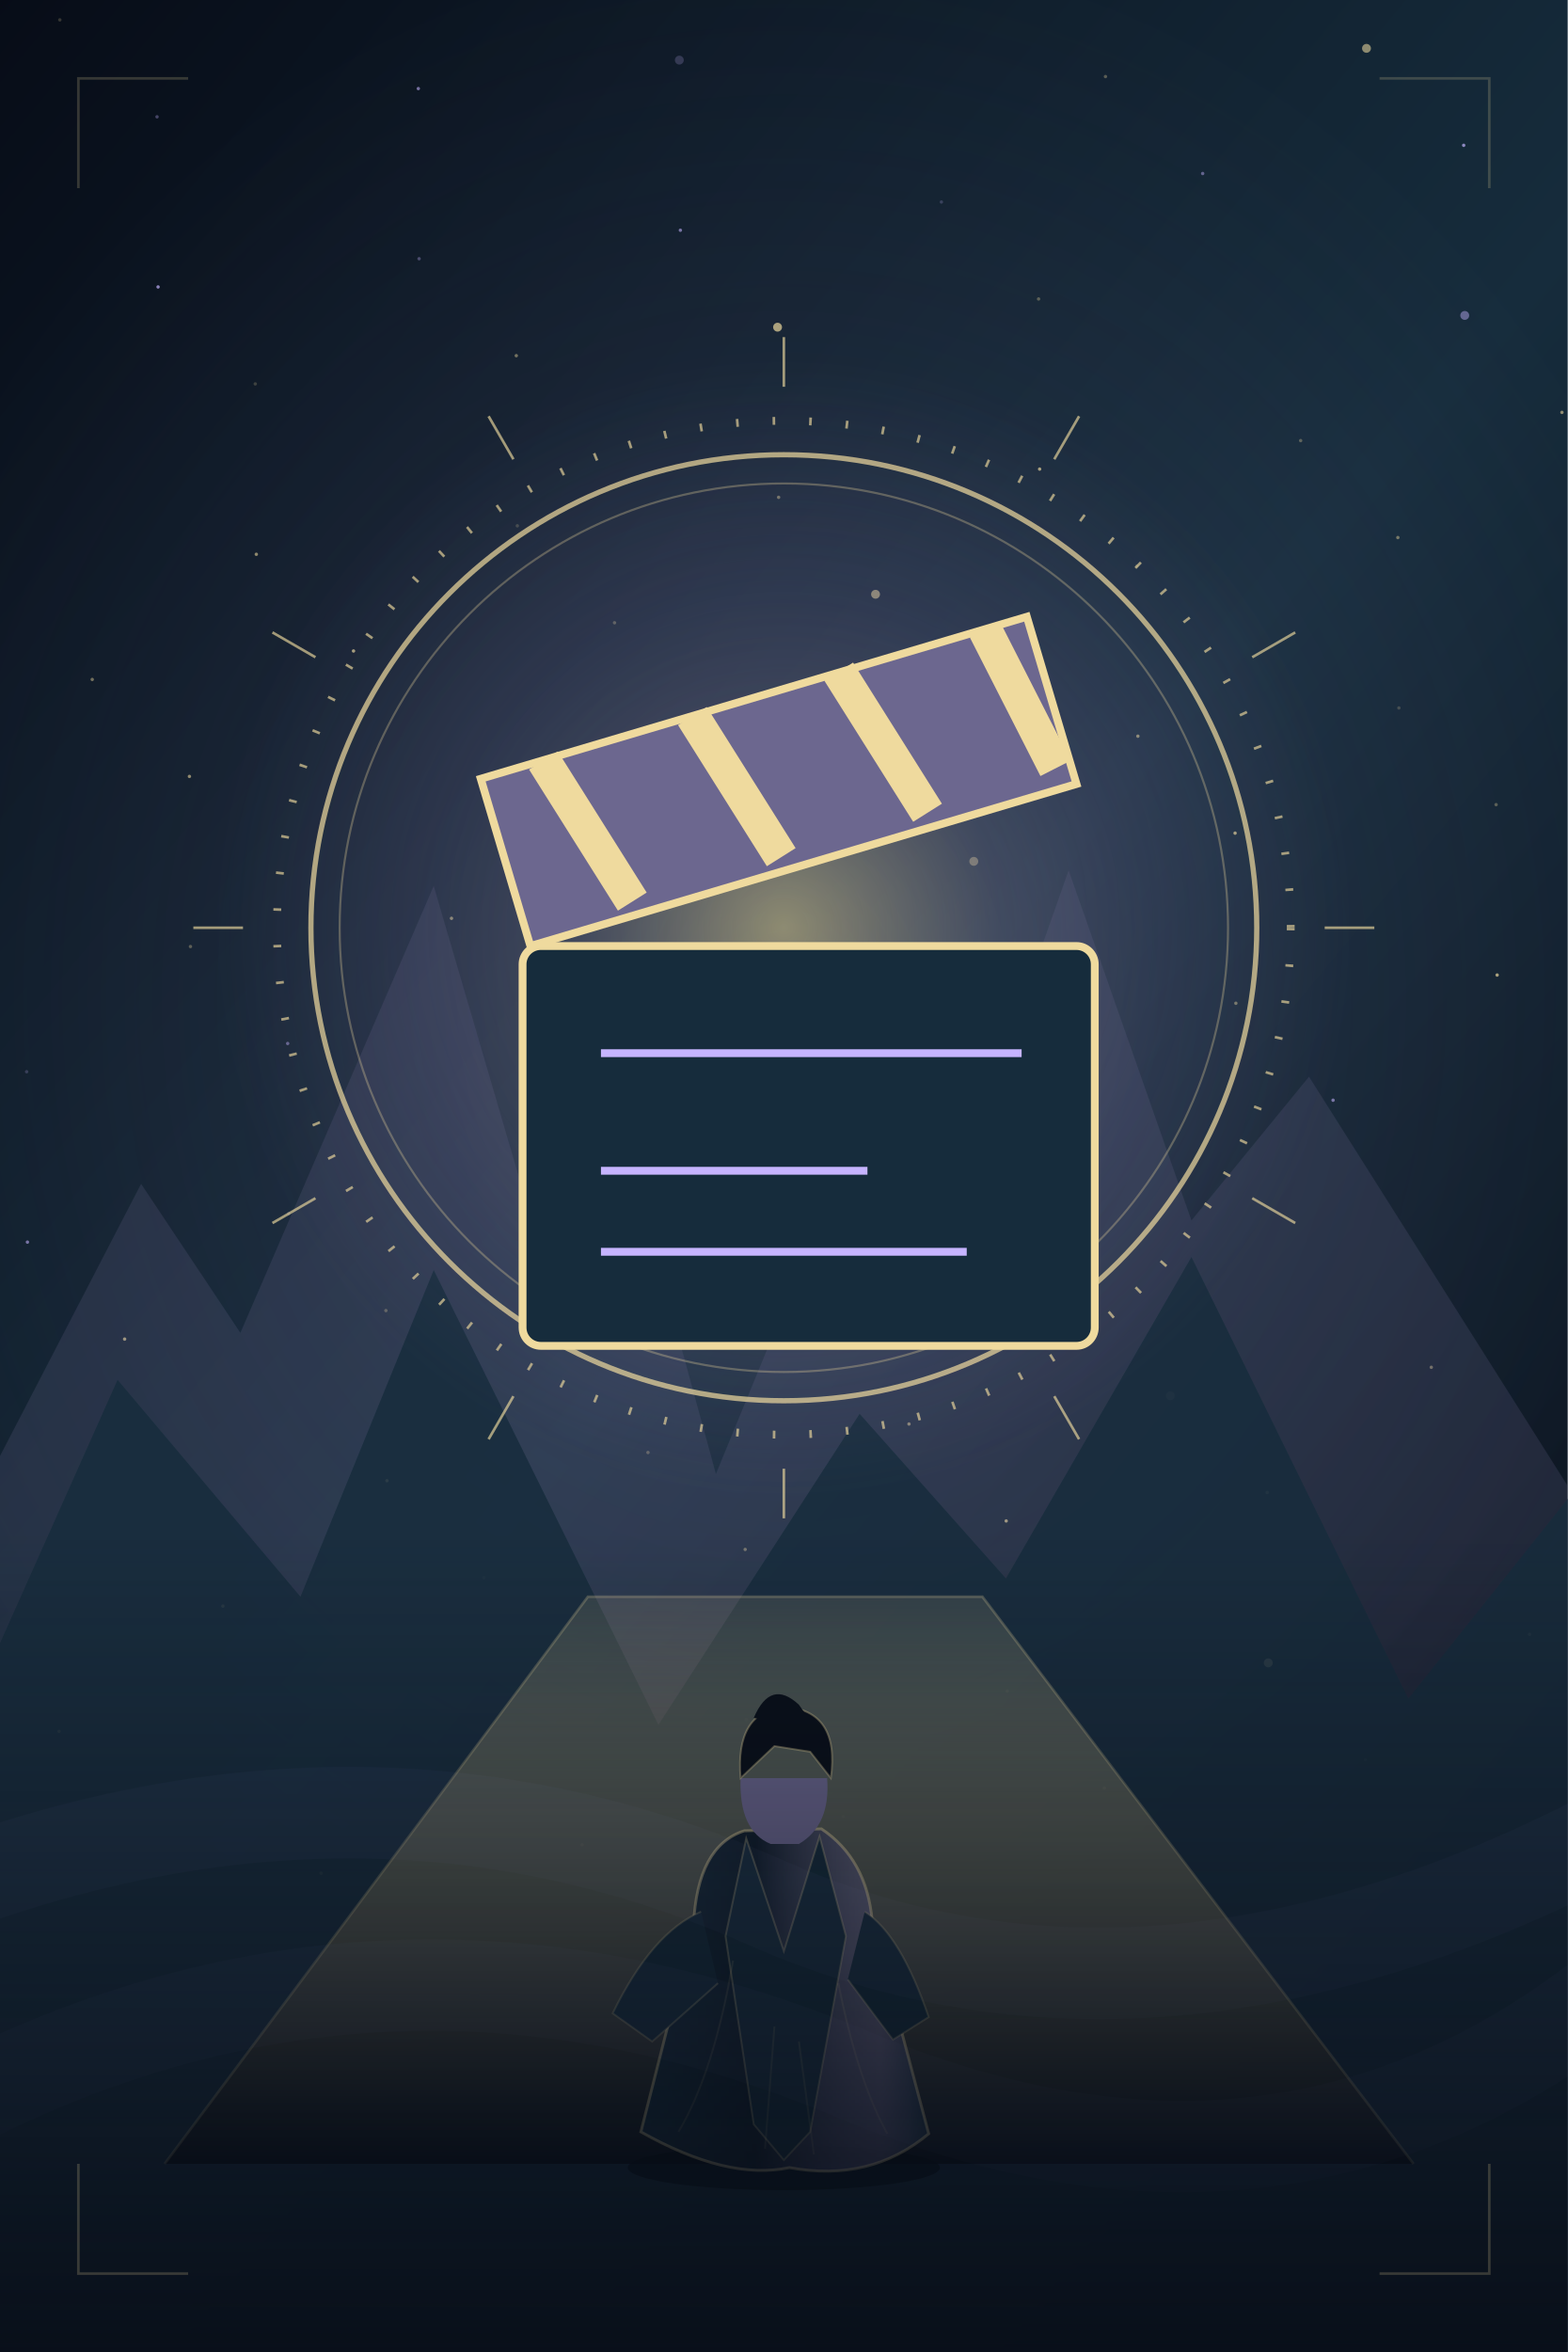
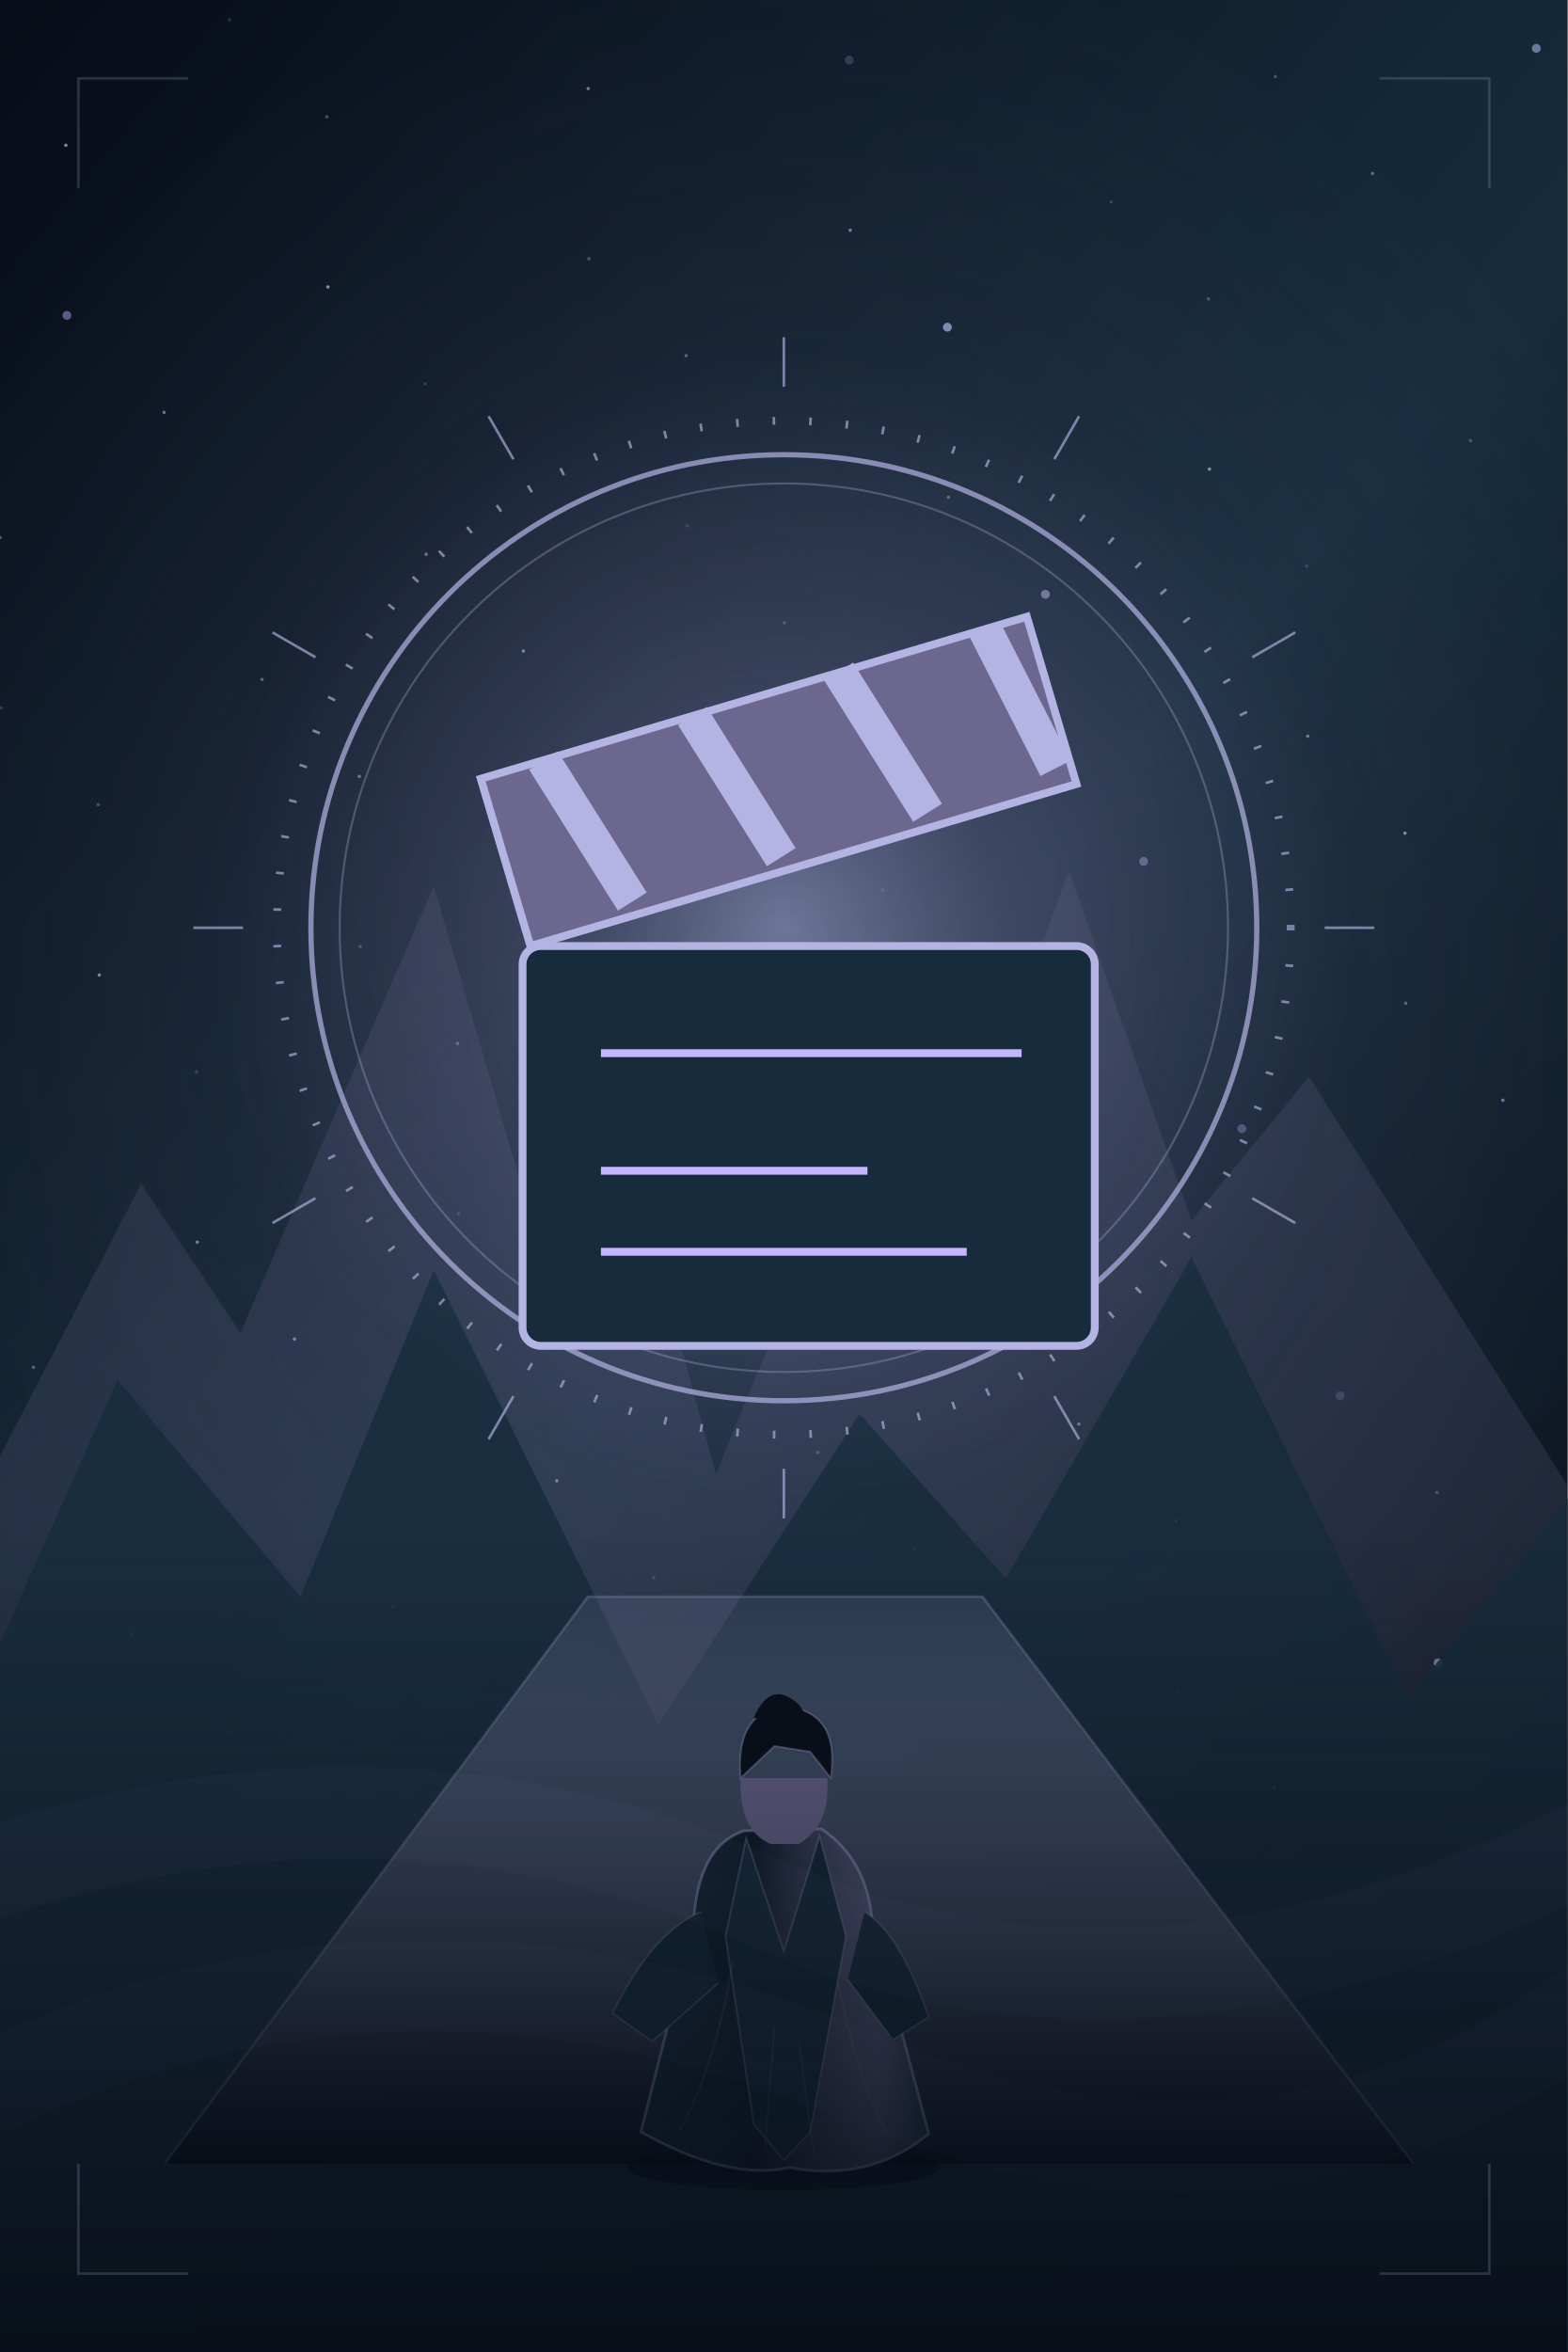
<svg xmlns="http://www.w3.org/2000/svg" viewBox="0 0 600 900" fill="none" preserveAspectRatio="xMidYMid slice" aria-hidden="true">
  <defs>
    <linearGradient id="world-cosmic-director-sky" x1="0" y1="0" x2=".8" y2="1">
      <stop stop-color="#070c17" />
      <stop offset=".55" stop-color="#162c3c" />
      <stop offset="1" stop-color="#080e18" />
    </linearGradient>
    <radialGradient id="world-cosmic-director-aura">
-       <stop stop-color="#efda9e" stop-opacity=".45" />
+       <stop stop-color="#b3b4e4" stop-opacity=".45" />
      <stop offset=".38" stop-color="#6c678f" stop-opacity=".3" />
      <stop offset="1" stop-color="#6c678f" stop-opacity="0" />
    </radialGradient>
    <radialGradient id="world-cosmic-director-sun" cx=".5" cy=".4" r=".65">
-       <stop stop-color="#efda9e" stop-opacity=".75" />
+       <stop stop-color="#b3b4e4" stop-opacity=".75" />
      <stop offset=".65" stop-color="#6c678f" stop-opacity=".6" />
      <stop offset="1" stop-color="#6c678f" stop-opacity=".1" />
    </radialGradient>
    <radialGradient id="world-cosmic-director-lantern">
-       <stop stop-color="#efda9e" stop-opacity=".45" />
-       <stop offset="1" stop-color="#efda9e" stop-opacity="0" />
+       <stop stop-color="#b3b4e4" stop-opacity=".45" />
+       <stop offset="1" stop-color="#b3b4e4" stop-opacity="0" />
    </radialGradient>
    <linearGradient id="world-cosmic-director-robe">
      <stop stop-color="#162c3c" />
      <stop offset=".4" stop-color="#101d2b" />
      <stop offset=".83" stop-color="#6c678f" stop-opacity=".65" />
      <stop offset="1" stop-color="#162c3c" />
    </linearGradient>
    <linearGradient id="world-cosmic-director-portal" x1="0" y1="0" x2="0" y2="1">
      <stop stop-color="#6c678f" stop-opacity=".4" />
-       <stop offset="1" stop-color="#efda9e" stop-opacity=".14" />
+       <stop offset="1" stop-color="#b3b4e4" stop-opacity=".14" />
    </linearGradient>
    <linearGradient id="world-cosmic-director-floor" x1="0" y1="0" x2="0" y2="1">
-       <stop stop-color="#efda9e" stop-opacity=".13" />
+       <stop stop-color="#b3b4e4" stop-opacity=".13" />
      <stop offset="1" stop-color="#080e18" />
    </linearGradient>
    <linearGradient id="world-cosmic-director-book">
      <stop stop-color="#6c678f" stop-opacity=".45" />
      <stop offset=".5" stop-color="#162c3c" />
      <stop offset="1" stop-color="#6c678f" stop-opacity=".6" />
    </linearGradient>
    <linearGradient id="world-cosmic-director-fade" x1="0" y1="0" x2="0" y2="1">
      <stop offset=".65" stop-color="#080e18" stop-opacity="0" />
      <stop offset="1" stop-color="#080e18" stop-opacity=".96" />
    </linearGradient>
  </defs>
  <path fill="url(#world-cosmic-director-sky)" d="M0 0H600V900H0Z" />
  <ellipse cx="300" cy="382" rx="369" ry="403" fill="url(#world-cosmic-director-aura)" opacity=".5" />
  <g class="world-stars">
-     <circle cx="260.0" cy="23.0" r="1.7" fill="#c6b4ff" opacity="0.2" />
-     <circle cx="397.5" cy="114.4" r="0.65" fill="#efda9e" opacity="0.32" />
-     <circle cx="535.0" cy="205.7" r="0.65" fill="#efda9e" opacity="0.44" />
-     <circle cx="72.5" cy="297.1" r="0.65" fill="#efda9e" opacity="0.56" />
-     <circle cx="210.0" cy="388.4" r="0.65" fill="#c6b4ff" opacity="0.68" />
-     <circle cx="347.5" cy="479.8" r="0.65" fill="#efda9e" opacity="0.2" />
-     <circle cx="485.0" cy="571.1" r="0.65" fill="#efda9e" opacity="0.32" />
-     <circle cx="22.6" cy="662.5" r="0.65" fill="#efda9e" opacity="0.44" />
-     <circle cx="160.1" cy="33.9" r="0.65" fill="#c6b4ff" opacity="0.56" />
-     <circle cx="297.6" cy="125.2" r="1.7" fill="#efda9e" opacity="0.68" />
-     <circle cx="435.1" cy="216.6" r="0.65" fill="#efda9e" opacity="0.2" />
-     <circle cx="572.6" cy="307.9" r="0.65" fill="#efda9e" opacity="0.32" />
-     <circle cx="110.1" cy="399.3" r="0.65" fill="#c6b4ff" opacity="0.44" />
-     <circle cx="247.6" cy="490.6" r="0.65" fill="#efda9e" opacity="0.56" />
-     <circle cx="385.1" cy="582.0" r="0.65" fill="#efda9e" opacity="0.68" />
-     <circle cx="522.6" cy="673.4" r="0.65" fill="#efda9e" opacity="0.2" />
-     <circle cx="60.1" cy="44.7" r="0.65" fill="#c6b4ff" opacity="0.32" />
-     <circle cx="197.6" cy="136.1" r="0.65" fill="#efda9e" opacity="0.44" />
-     <circle cx="335.1" cy="227.4" r="1.7" fill="#efda9e" opacity="0.56" />
-     <circle cx="472.7" cy="318.8" r="0.65" fill="#efda9e" opacity="0.68" />
-     <circle cx="10.2" cy="410.1" r="0.65" fill="#c6b4ff" opacity="0.2" />
-     <circle cx="147.7" cy="501.5" r="0.65" fill="#efda9e" opacity="0.32" />
-     <circle cx="285.2" cy="592.9" r="0.65" fill="#efda9e" opacity="0.44" />
-     <circle cx="422.7" cy="684.2" r="0.65" fill="#efda9e" opacity="0.56" />
-     <circle cx="560.2" cy="55.6" r="0.65" fill="#c6b4ff" opacity="0.68" />
-     <circle cx="97.7" cy="146.9" r="0.65" fill="#efda9e" opacity="0.2" />
-     <circle cx="235.2" cy="238.3" r="0.65" fill="#efda9e" opacity="0.32" />
-     <circle cx="372.7" cy="329.6" r="1.7" fill="#efda9e" opacity="0.44" />
-     <circle cx="510.2" cy="421.0" r="0.65" fill="#c6b4ff" opacity="0.56" />
-     <circle cx="47.7" cy="512.4" r="0.65" fill="#efda9e" opacity="0.68" />
-     <circle cx="185.2" cy="603.7" r="0.65" fill="#efda9e" opacity="0.2" />
-     <circle cx="322.7" cy="695.1" r="0.65" fill="#efda9e" opacity="0.32" />
-     <circle cx="460.3" cy="66.4" r="0.65" fill="#c6b4ff" opacity="0.44" />
-     <circle cx="597.8" cy="157.8" r="0.65" fill="#efda9e" opacity="0.56" />
-     <circle cx="135.3" cy="249.1" r="0.65" fill="#efda9e" opacity="0.68" />
-     <circle cx="272.8" cy="340.5" r="0.65" fill="#efda9e" opacity="0.2" />
-     <circle cx="410.3" cy="431.9" r="1.7" fill="#c6b4ff" opacity="0.32" />
-     <circle cx="547.8" cy="523.2" r="0.65" fill="#efda9e" opacity="0.44" />
-     <circle cx="85.3" cy="614.6" r="0.65" fill="#efda9e" opacity="0.56" />
-     <circle cx="222.8" cy="705.9" r="0.65" fill="#efda9e" opacity="0.68" />
-     <circle cx="360.3" cy="77.3" r="0.65" fill="#c6b4ff" opacity="0.2" />
-     <circle cx="497.8" cy="168.6" r="0.65" fill="#efda9e" opacity="0.32" />
-     <circle cx="35.3" cy="260.0" r="0.65" fill="#efda9e" opacity="0.44" />
-     <circle cx="172.8" cy="351.4" r="0.65" fill="#efda9e" opacity="0.56" />
-     <circle cx="310.4" cy="442.7" r="0.65" fill="#c6b4ff" opacity="0.68" />
-     <circle cx="447.9" cy="534.1" r="1.7" fill="#efda9e" opacity="0.2" />
-     <circle cx="585.4" cy="625.4" r="0.65" fill="#efda9e" opacity="0.32" />
-     <circle cx="122.9" cy="716.8" r="0.65" fill="#efda9e" opacity="0.44" />
-     <circle cx="260.4" cy="88.1" r="0.65" fill="#c6b4ff" opacity="0.56" />
-     <circle cx="397.9" cy="179.5" r="0.65" fill="#efda9e" opacity="0.68" />
-     <circle cx="535.4" cy="270.9" r="0.65" fill="#efda9e" opacity="0.2" />
-     <circle cx="72.9" cy="362.2" r="0.65" fill="#efda9e" opacity="0.32" />
-     <circle cx="210.4" cy="453.6" r="0.65" fill="#c6b4ff" opacity="0.44" />
-     <circle cx="347.9" cy="544.9" r="0.65" fill="#efda9e" opacity="0.56" />
-     <circle cx="485.4" cy="636.3" r="1.7" fill="#efda9e" opacity="0.68" />
-     <circle cx="22.9" cy="7.6" r="0.65" fill="#efda9e" opacity="0.2" />
-     <circle cx="160.4" cy="99.0" r="0.65" fill="#c6b4ff" opacity="0.32" />
-     <circle cx="298.0" cy="190.3" r="0.65" fill="#efda9e" opacity="0.44" />
-     <circle cx="435.5" cy="281.7" r="0.65" fill="#efda9e" opacity="0.56" />
-     <circle cx="573.0" cy="373.1" r="0.65" fill="#efda9e" opacity="0.68" />
-     <circle cx="110.5" cy="464.4" r="0.65" fill="#c6b4ff" opacity="0.2" />
-     <circle cx="248.0" cy="555.8" r="0.65" fill="#efda9e" opacity="0.32" />
-     <circle cx="385.5" cy="647.1" r="0.65" fill="#efda9e" opacity="0.44" />
-     <circle cx="523.0" cy="18.5" r="1.7" fill="#efda9e" opacity="0.56" />
-     <circle cx="60.5" cy="109.8" r="0.65" fill="#c6b4ff" opacity="0.68" />
-     <circle cx="198.0" cy="201.2" r="0.65" fill="#efda9e" opacity="0.2" />
-     <circle cx="335.5" cy="292.6" r="0.65" fill="#efda9e" opacity="0.32" />
-     <circle cx="473.0" cy="383.9" r="0.65" fill="#efda9e" opacity="0.44" />
-     <circle cx="10.5" cy="475.3" r="0.65" fill="#c6b4ff" opacity="0.56" />
-     <circle cx="148.1" cy="566.6" r="0.65" fill="#efda9e" opacity="0.68" />
-     <circle cx="285.6" cy="658.0" r="0.65" fill="#efda9e" opacity="0.2" />
-     <circle cx="423.1" cy="29.3" r="0.65" fill="#efda9e" opacity="0.32" />
-     <circle cx="560.6" cy="120.7" r="1.7" fill="#c6b4ff" opacity="0.44" />
-     <circle cx="98.1" cy="212.1" r="0.65" fill="#efda9e" opacity="0.56" />
-     <circle cx="235.6" cy="303.4" r="0.65" fill="#efda9e" opacity="0.68" />
+     <circle cx="325.0" cy="23.0" r="1.7" fill="#c6b4ff" opacity="0.2" />
+     <circle cx="462.5" cy="114.4" r="0.65" fill="#b3b4e4" opacity="0.32" />
+     <circle cx="0.0" cy="205.7" r="0.65" fill="#b3b4e4" opacity="0.44" />
+     <circle cx="137.5" cy="297.1" r="0.65" fill="#b3b4e4" opacity="0.56" />
+     <circle cx="275.0" cy="388.4" r="0.65" fill="#c6b4ff" opacity="0.68" />
+     <circle cx="412.5" cy="479.8" r="0.65" fill="#b3b4e4" opacity="0.2" />
+     <circle cx="550.0" cy="571.1" r="0.65" fill="#b3b4e4" opacity="0.32" />
+     <circle cx="87.6" cy="662.5" r="0.65" fill="#b3b4e4" opacity="0.44" />
+     <circle cx="225.1" cy="33.9" r="0.65" fill="#c6b4ff" opacity="0.56" />
+     <circle cx="362.6" cy="125.2" r="1.7" fill="#b3b4e4" opacity="0.68" />
+     <circle cx="500.1" cy="216.6" r="0.65" fill="#b3b4e4" opacity="0.2" />
+     <circle cx="37.6" cy="307.9" r="0.65" fill="#b3b4e4" opacity="0.32" />
+     <circle cx="175.1" cy="399.3" r="0.65" fill="#c6b4ff" opacity="0.44" />
+     <circle cx="312.6" cy="490.6" r="0.65" fill="#b3b4e4" opacity="0.56" />
+     <circle cx="450.1" cy="582.0" r="0.65" fill="#b3b4e4" opacity="0.68" />
+     <circle cx="587.6" cy="673.4" r="0.65" fill="#b3b4e4" opacity="0.2" />
+     <circle cx="125.1" cy="44.7" r="0.65" fill="#c6b4ff" opacity="0.32" />
+     <circle cx="262.6" cy="136.1" r="0.65" fill="#b3b4e4" opacity="0.44" />
+     <circle cx="400.1" cy="227.4" r="1.7" fill="#b3b4e4" opacity="0.56" />
+     <circle cx="537.7" cy="318.8" r="0.65" fill="#b3b4e4" opacity="0.68" />
+     <circle cx="75.2" cy="410.1" r="0.65" fill="#c6b4ff" opacity="0.2" />
+     <circle cx="212.7" cy="501.5" r="0.65" fill="#b3b4e4" opacity="0.32" />
+     <circle cx="350.2" cy="592.9" r="0.65" fill="#b3b4e4" opacity="0.44" />
+     <circle cx="487.7" cy="684.2" r="0.65" fill="#b3b4e4" opacity="0.56" />
+     <circle cx="25.2" cy="55.6" r="0.65" fill="#c6b4ff" opacity="0.68" />
+     <circle cx="162.7" cy="146.9" r="0.65" fill="#b3b4e4" opacity="0.2" />
+     <circle cx="300.2" cy="238.3" r="0.65" fill="#b3b4e4" opacity="0.32" />
+     <circle cx="437.7" cy="329.6" r="1.7" fill="#b3b4e4" opacity="0.44" />
+     <circle cx="575.2" cy="421.0" r="0.65" fill="#c6b4ff" opacity="0.56" />
+     <circle cx="112.7" cy="512.4" r="0.65" fill="#b3b4e4" opacity="0.68" />
+     <circle cx="250.2" cy="603.7" r="0.65" fill="#b3b4e4" opacity="0.2" />
+     <circle cx="387.7" cy="695.1" r="0.65" fill="#b3b4e4" opacity="0.32" />
+     <circle cx="525.3" cy="66.4" r="0.65" fill="#c6b4ff" opacity="0.44" />
+     <circle cx="62.8" cy="157.8" r="0.65" fill="#b3b4e4" opacity="0.56" />
+     <circle cx="200.3" cy="249.1" r="0.65" fill="#b3b4e4" opacity="0.68" />
+     <circle cx="337.8" cy="340.5" r="0.65" fill="#b3b4e4" opacity="0.2" />
+     <circle cx="475.3" cy="431.9" r="1.7" fill="#c6b4ff" opacity="0.32" />
+     <circle cx="12.8" cy="523.2" r="0.65" fill="#b3b4e4" opacity="0.44" />
+     <circle cx="150.3" cy="614.6" r="0.65" fill="#b3b4e4" opacity="0.56" />
+     <circle cx="287.8" cy="705.9" r="0.65" fill="#b3b4e4" opacity="0.68" />
+     <circle cx="425.3" cy="77.3" r="0.65" fill="#c6b4ff" opacity="0.2" />
+     <circle cx="562.8" cy="168.6" r="0.65" fill="#b3b4e4" opacity="0.32" />
+     <circle cx="100.3" cy="260.0" r="0.65" fill="#b3b4e4" opacity="0.44" />
+     <circle cx="237.8" cy="351.4" r="0.65" fill="#b3b4e4" opacity="0.56" />
+     <circle cx="375.4" cy="442.7" r="0.65" fill="#c6b4ff" opacity="0.68" />
+     <circle cx="512.9" cy="534.1" r="1.7" fill="#b3b4e4" opacity="0.2" />
+     <circle cx="50.4" cy="625.4" r="0.65" fill="#b3b4e4" opacity="0.32" />
+     <circle cx="187.9" cy="716.8" r="0.65" fill="#b3b4e4" opacity="0.44" />
+     <circle cx="325.4" cy="88.1" r="0.65" fill="#c6b4ff" opacity="0.56" />
+     <circle cx="462.9" cy="179.5" r="0.65" fill="#b3b4e4" opacity="0.68" />
+     <circle cx="0.4" cy="270.9" r="0.65" fill="#b3b4e4" opacity="0.2" />
+     <circle cx="137.9" cy="362.2" r="0.65" fill="#b3b4e4" opacity="0.32" />
+     <circle cx="275.4" cy="453.6" r="0.65" fill="#c6b4ff" opacity="0.44" />
+     <circle cx="412.9" cy="544.9" r="0.65" fill="#b3b4e4" opacity="0.56" />
+     <circle cx="550.4" cy="636.3" r="1.7" fill="#b3b4e4" opacity="0.68" />
+     <circle cx="87.9" cy="7.6" r="0.65" fill="#b3b4e4" opacity="0.2" />
+     <circle cx="225.4" cy="99.0" r="0.65" fill="#c6b4ff" opacity="0.32" />
+     <circle cx="363.0" cy="190.3" r="0.65" fill="#b3b4e4" opacity="0.44" />
+     <circle cx="500.5" cy="281.7" r="0.65" fill="#b3b4e4" opacity="0.56" />
+     <circle cx="38.0" cy="373.1" r="0.65" fill="#b3b4e4" opacity="0.68" />
+     <circle cx="175.5" cy="464.4" r="0.65" fill="#c6b4ff" opacity="0.2" />
+     <circle cx="313.0" cy="555.8" r="0.65" fill="#b3b4e4" opacity="0.32" />
+     <circle cx="450.5" cy="647.1" r="0.65" fill="#b3b4e4" opacity="0.44" />
+     <circle cx="588.0" cy="18.5" r="1.7" fill="#b3b4e4" opacity="0.56" />
+     <circle cx="125.5" cy="109.8" r="0.65" fill="#c6b4ff" opacity="0.68" />
+     <circle cx="263.0" cy="201.2" r="0.65" fill="#b3b4e4" opacity="0.2" />
+     <circle cx="400.5" cy="292.6" r="0.65" fill="#b3b4e4" opacity="0.32" />
+     <circle cx="538.0" cy="383.9" r="0.65" fill="#b3b4e4" opacity="0.44" />
+     <circle cx="75.5" cy="475.3" r="0.65" fill="#c6b4ff" opacity="0.56" />
+     <circle cx="213.1" cy="566.6" r="0.65" fill="#b3b4e4" opacity="0.68" />
+     <circle cx="350.6" cy="658.0" r="0.65" fill="#b3b4e4" opacity="0.2" />
+     <circle cx="488.1" cy="29.3" r="0.65" fill="#b3b4e4" opacity="0.32" />
+     <circle cx="25.6" cy="120.7" r="1.7" fill="#c6b4ff" opacity="0.44" />
+     <circle cx="163.1" cy="212.1" r="0.65" fill="#b3b4e4" opacity="0.56" />
+     <circle cx="300.6" cy="303.4" r="0.65" fill="#b3b4e4" opacity="0.68" />
  </g>
  <path d="M-30 615L54 453L92 510L166 339L202 462L236 425L274 564L325 440L353 492L409 333L456 467L501 412L630 616V900H-30Z" fill="#6c678f" opacity=".2" />
  <path d="M-30 696L45 528L115 611L166 486L252 660L329 541L385 604L456 481L539 650L630 536V900H-30Z" fill="#162c3c" opacity=".85" />
  <g class="world-halo">
    <circle cx="300" cy="355" r="217" fill="url(#world-cosmic-director-aura)" />
-     <circle cx="300" cy="355" r="181" fill="none" stroke="#efda9e" stroke-width="2" opacity=".7" />
-     <circle cx="300" cy="355" r="170" fill="none" stroke="#efda9e" stroke-width=".8" opacity=".3" />
-     <circle cx="300" cy="355" r="194" fill="none" stroke="#efda9e" stroke-dasharray="1 13" stroke-width="3" opacity=".65" />
-     <path d="M300 148V129" stroke="#efda9e" stroke-opacity=".65" transform="rotate(0 300 355)" />
-     <path d="M300 148V129" stroke="#efda9e" stroke-opacity=".65" transform="rotate(30 300 355)" />
-     <path d="M300 148V129" stroke="#efda9e" stroke-opacity=".65" transform="rotate(60 300 355)" />
-     <path d="M300 148V129" stroke="#efda9e" stroke-opacity=".65" transform="rotate(90 300 355)" />
-     <path d="M300 148V129" stroke="#efda9e" stroke-opacity=".65" transform="rotate(120 300 355)" />
-     <path d="M300 148V129" stroke="#efda9e" stroke-opacity=".65" transform="rotate(150 300 355)" />
-     <path d="M300 148V129" stroke="#efda9e" stroke-opacity=".65" transform="rotate(180 300 355)" />
-     <path d="M300 148V129" stroke="#efda9e" stroke-opacity=".65" transform="rotate(210 300 355)" />
-     <path d="M300 148V129" stroke="#efda9e" stroke-opacity=".65" transform="rotate(240 300 355)" />
-     <path d="M300 148V129" stroke="#efda9e" stroke-opacity=".65" transform="rotate(270 300 355)" />
-     <path d="M300 148V129" stroke="#efda9e" stroke-opacity=".65" transform="rotate(300 300 355)" />
-     <path d="M300 148V129" stroke="#efda9e" stroke-opacity=".65" transform="rotate(330 300 355)" />
+     <circle cx="300" cy="355" r="181" fill="none" stroke="#b3b4e4" stroke-width="2" opacity=".7" />
+     <circle cx="300" cy="355" r="170" fill="none" stroke="#b3b4e4" stroke-width=".8" opacity=".3" />
+     <circle cx="300" cy="355" r="194" fill="none" stroke="#b3b4e4" stroke-dasharray="1 13" stroke-width="3" opacity=".65" />
+     <path d="M300 148V129" stroke="#b3b4e4" stroke-opacity=".65" transform="rotate(0 300 355)" />
+     <path d="M300 148V129" stroke="#b3b4e4" stroke-opacity=".65" transform="rotate(30 300 355)" />
+     <path d="M300 148V129" stroke="#b3b4e4" stroke-opacity=".65" transform="rotate(60 300 355)" />
+     <path d="M300 148V129" stroke="#b3b4e4" stroke-opacity=".65" transform="rotate(90 300 355)" />
+     <path d="M300 148V129" stroke="#b3b4e4" stroke-opacity=".65" transform="rotate(120 300 355)" />
+     <path d="M300 148V129" stroke="#b3b4e4" stroke-opacity=".65" transform="rotate(150 300 355)" />
+     <path d="M300 148V129" stroke="#b3b4e4" stroke-opacity=".65" transform="rotate(180 300 355)" />
+     <path d="M300 148V129" stroke="#b3b4e4" stroke-opacity=".65" transform="rotate(210 300 355)" />
+     <path d="M300 148V129" stroke="#b3b4e4" stroke-opacity=".65" transform="rotate(240 300 355)" />
+     <path d="M300 148V129" stroke="#b3b4e4" stroke-opacity=".65" transform="rotate(270 300 355)" />
+     <path d="M300 148V129" stroke="#b3b4e4" stroke-opacity=".65" transform="rotate(300 300 355)" />
+     <path d="M300 148V129" stroke="#b3b4e4" stroke-opacity=".65" transform="rotate(330 300 355)" />
  </g>
-   <path d="M184 298L393 236L412 300L203 362Z" fill="#6c678f" stroke="#efda9e" stroke-width="3" />
-   <path d="M208 291L242 345M265 274L299 328M321 257L355 311M377 241L404 294" stroke="#efda9e" stroke-width="13" />
-   <rect x="200" y="362" width="219" height="153" rx="7" fill="#162c3c" stroke="#efda9e" stroke-width="3" />
+   <path d="M184 298L393 236L412 300L203 362Z" fill="#6c678f" stroke="#b3b4e4" stroke-width="3" />
+   <path d="M208 291L242 345M265 274L299 328M321 257L355 311M377 241L404 294" stroke="#b3b4e4" stroke-width="13" />
+   <rect x="200" y="362" width="219" height="153" rx="7" fill="#162c3c" stroke="#b3b4e4" stroke-width="3" />
  <path d="M230 403H391M230 448H332M230 479H370" stroke="#c6b4ff" stroke-width="3" />
-   <path d="M63 828L225 611H376L541 828" fill="url(#world-cosmic-director-floor)" stroke="#efda9e" stroke-opacity=".25" />
+   <path d="M63 828L225 611H376L541 828" fill="url(#world-cosmic-director-floor)" stroke="#b3b4e4" stroke-opacity=".25" />
  <g transform="translate(300 756) scale(0.72)" class="world-character">
    <ellipse cy="102" rx="83" ry="12" fill="#020910" opacity=".65" />
-     <path d="M-21 -77Q-46 -69 -48 -27L-76 83Q-30 109 3 102Q46 110 77 84L47 -29Q44 -62 20 -78Z" fill="url(#world-cosmic-director-robe)" stroke="#efda9e" stroke-opacity=".48" stroke-width="1.5" />
-     <path d="M-20 -73L0 -13L19 -74L33 -21L14 83L0 98L-16 79L-31 -21Z" fill="#162c3c" stroke="#efda9e" stroke-opacity=".28" />
-     <path d="M-44 -34Q-70 -23 -91 20L-70 35L-35 4M43 -34Q62 -22 77 22L58 34L34 2" fill="#162c3c" stroke="#efda9e" stroke-opacity=".25" />
+     <path d="M-21 -77Q-46 -69 -48 -27L-76 83Q-30 109 3 102Q46 110 77 84L47 -29Q44 -62 20 -78Z" fill="url(#world-cosmic-director-robe)" stroke="#b3b4e4" stroke-opacity=".48" stroke-width="1.5" />
+     <path d="M-20 -73L0 -13L19 -74L33 -21L14 83L0 98L-16 79L-31 -21Z" fill="#162c3c" stroke="#b3b4e4" stroke-opacity=".28" />
+     <path d="M-44 -34Q-70 -23 -91 20L-70 35L-35 4M43 -34Q62 -22 77 22L58 34L34 2" fill="#162c3c" stroke="#b3b4e4" stroke-opacity=".25" />
    <path d="M-23 -105Q-24 -77 -7 -70H8Q25 -80 23 -105Z" fill="#6c678f" />
-     <path d="M-23 -105Q-26 -140 0 -143Q30 -141 25 -105L14 -119L-5 -122Z" fill="#090f19" stroke="#efda9e" stroke-opacity=".38" />
+     <path d="M-23 -105Q-26 -140 0 -143Q30 -141 25 -105L14 -119L-5 -122Z" fill="#090f19" stroke="#b3b4e4" stroke-opacity=".38" />
    <path d="M-16 -137Q-7 -158 8 -144L18 -130" fill="#090f19" />
-     <path d="M-56 83Q-37 51 -27 -8M55 84Q39 55 29 4M-5 27L-10 92M8 35L16 95" fill="none" stroke="#efda9e" stroke-opacity=".13" />
+     <path d="M-56 83Q-37 51 -27 -8M55 84Q39 55 29 4M-5 27L-10 92M8 35L16 95" fill="none" stroke="#b3b4e4" stroke-opacity=".13" />
  </g>
  <path d="M-70 744Q121 652 293 728T675 667M-25 810Q145 718 327 794T646 735" fill="none" stroke="#c6b4ff" stroke-width="35" stroke-opacity=".04" />
  <path fill="url(#world-cosmic-director-fade)" d="M0 0H600V900H0Z" />
-   <g stroke="#efda9e" stroke-opacity=".2">
+   <g stroke="#b3b4e4" stroke-opacity=".2">
    <path d="M30 72V30H72M528 30H570V72M30 828V870H72M528 870H570V828" stroke-width="1" />
  </g>
</svg>
